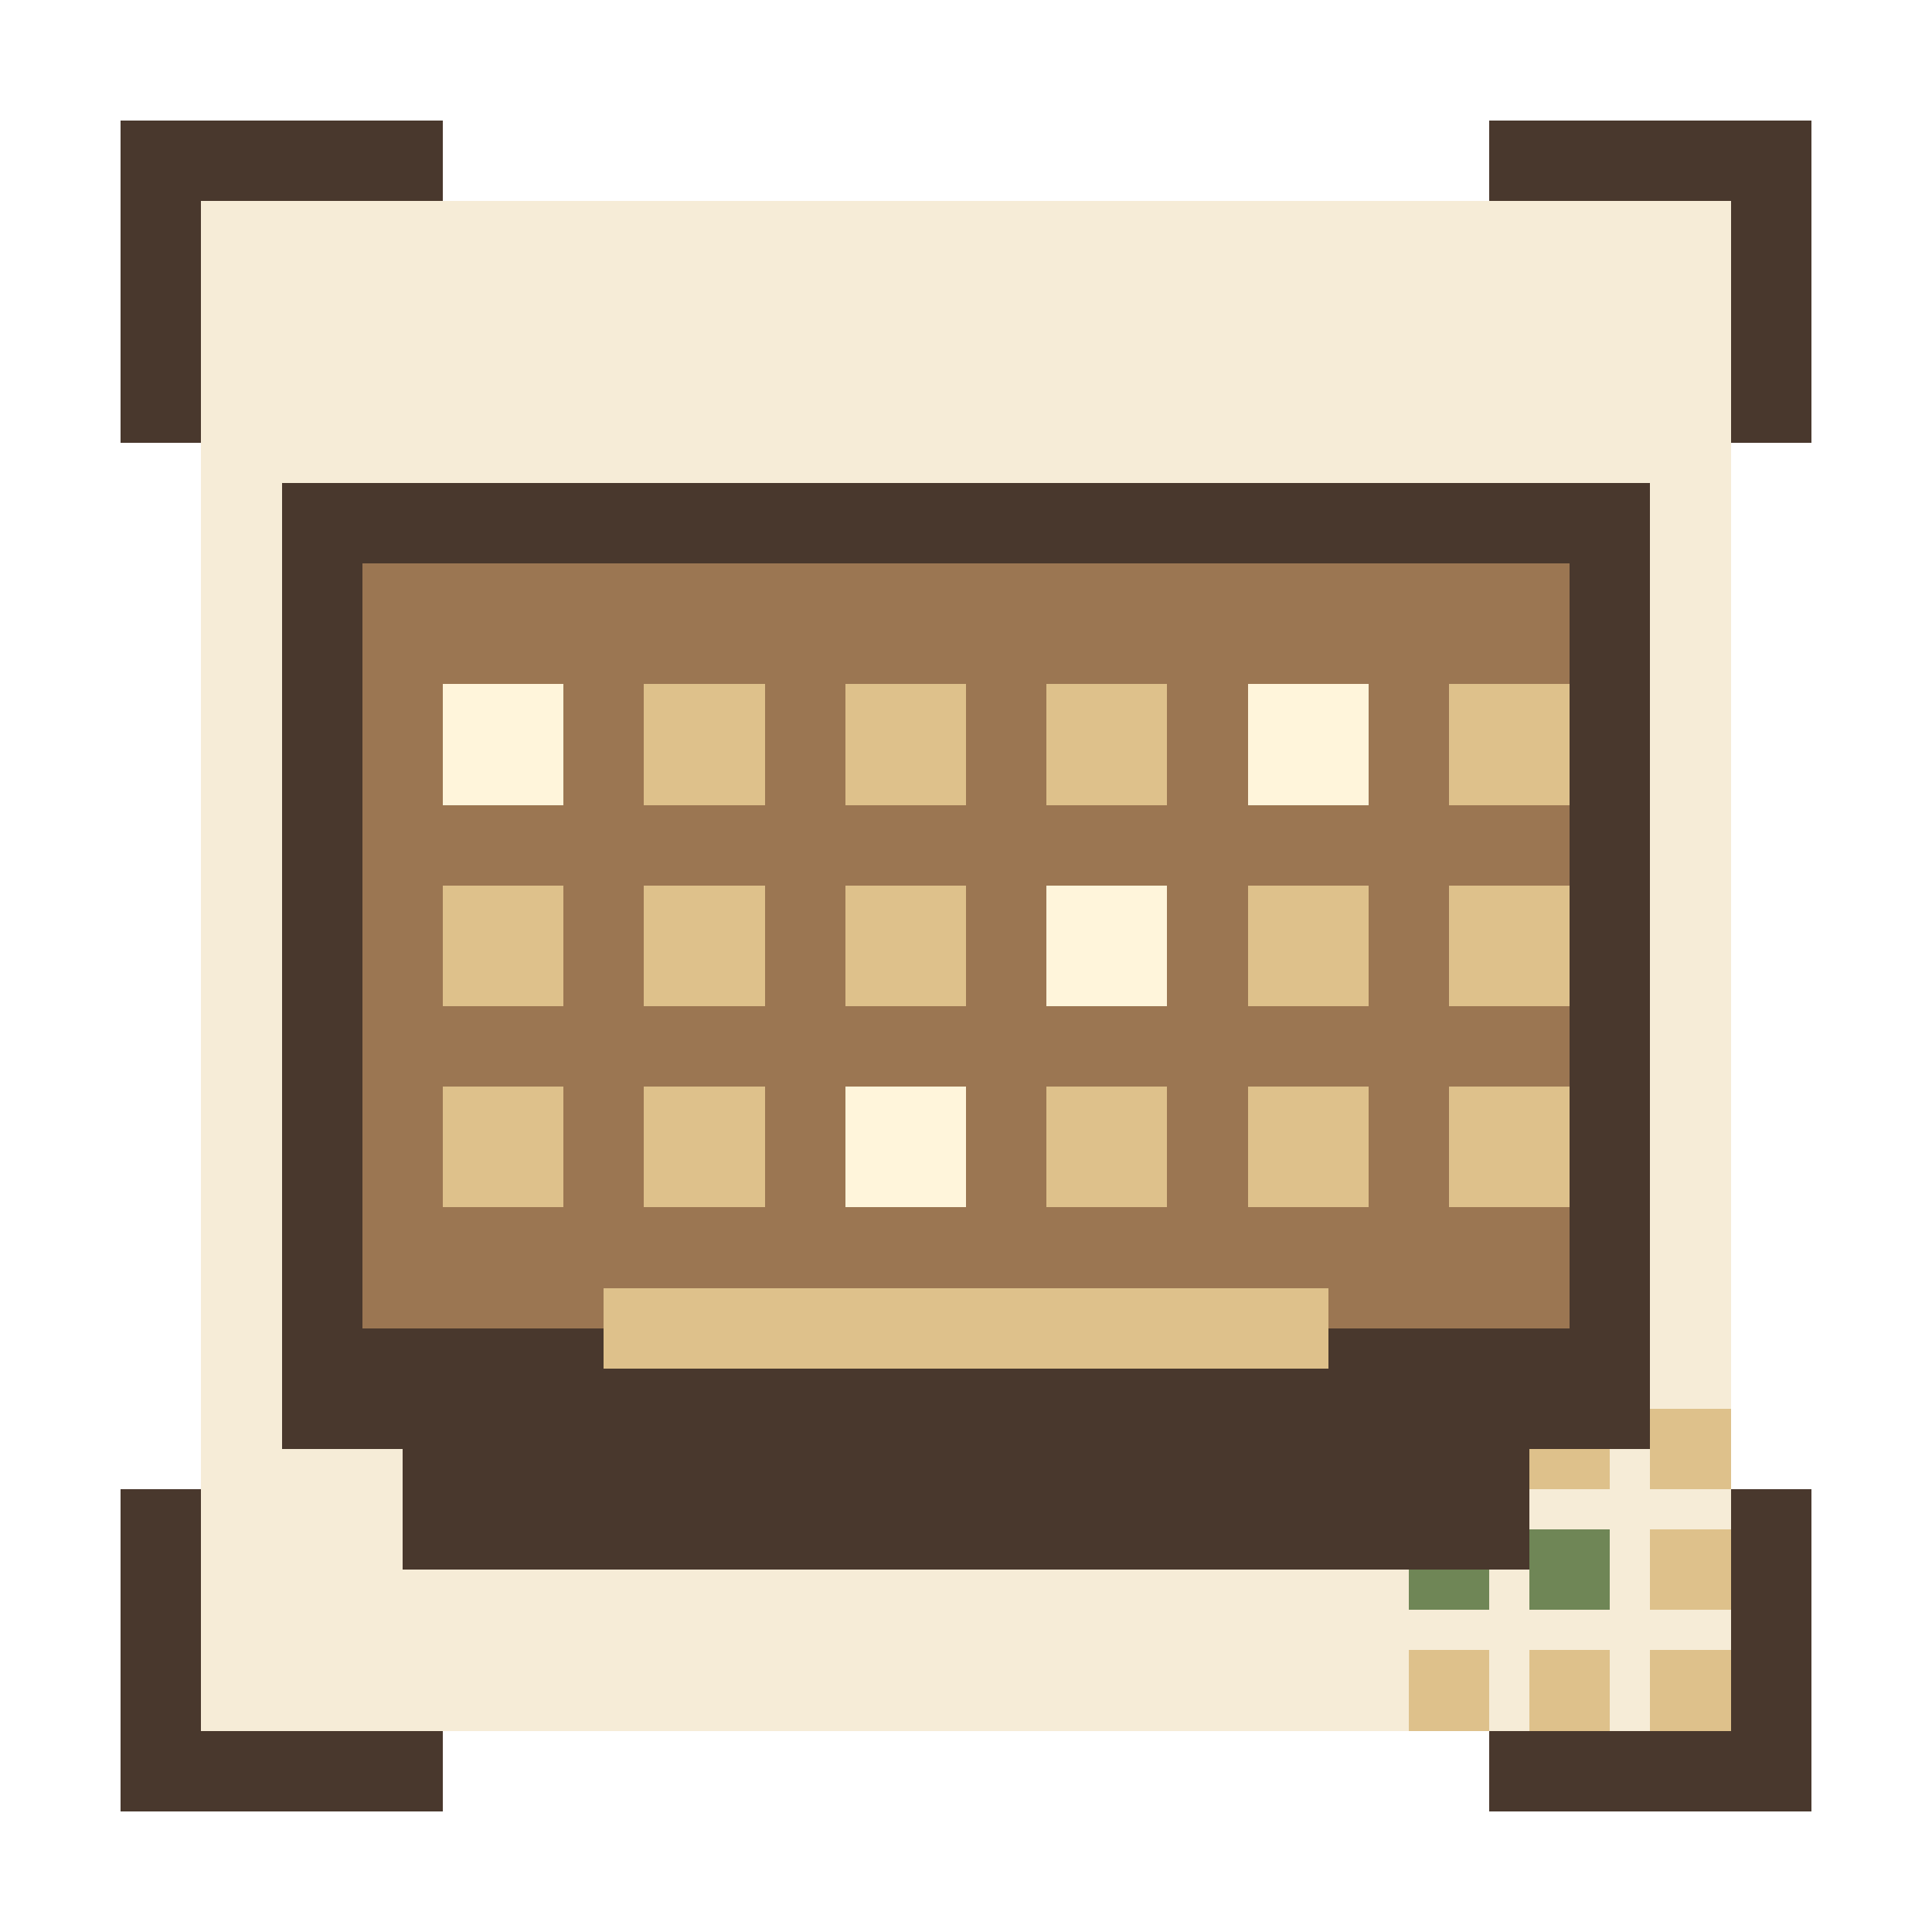
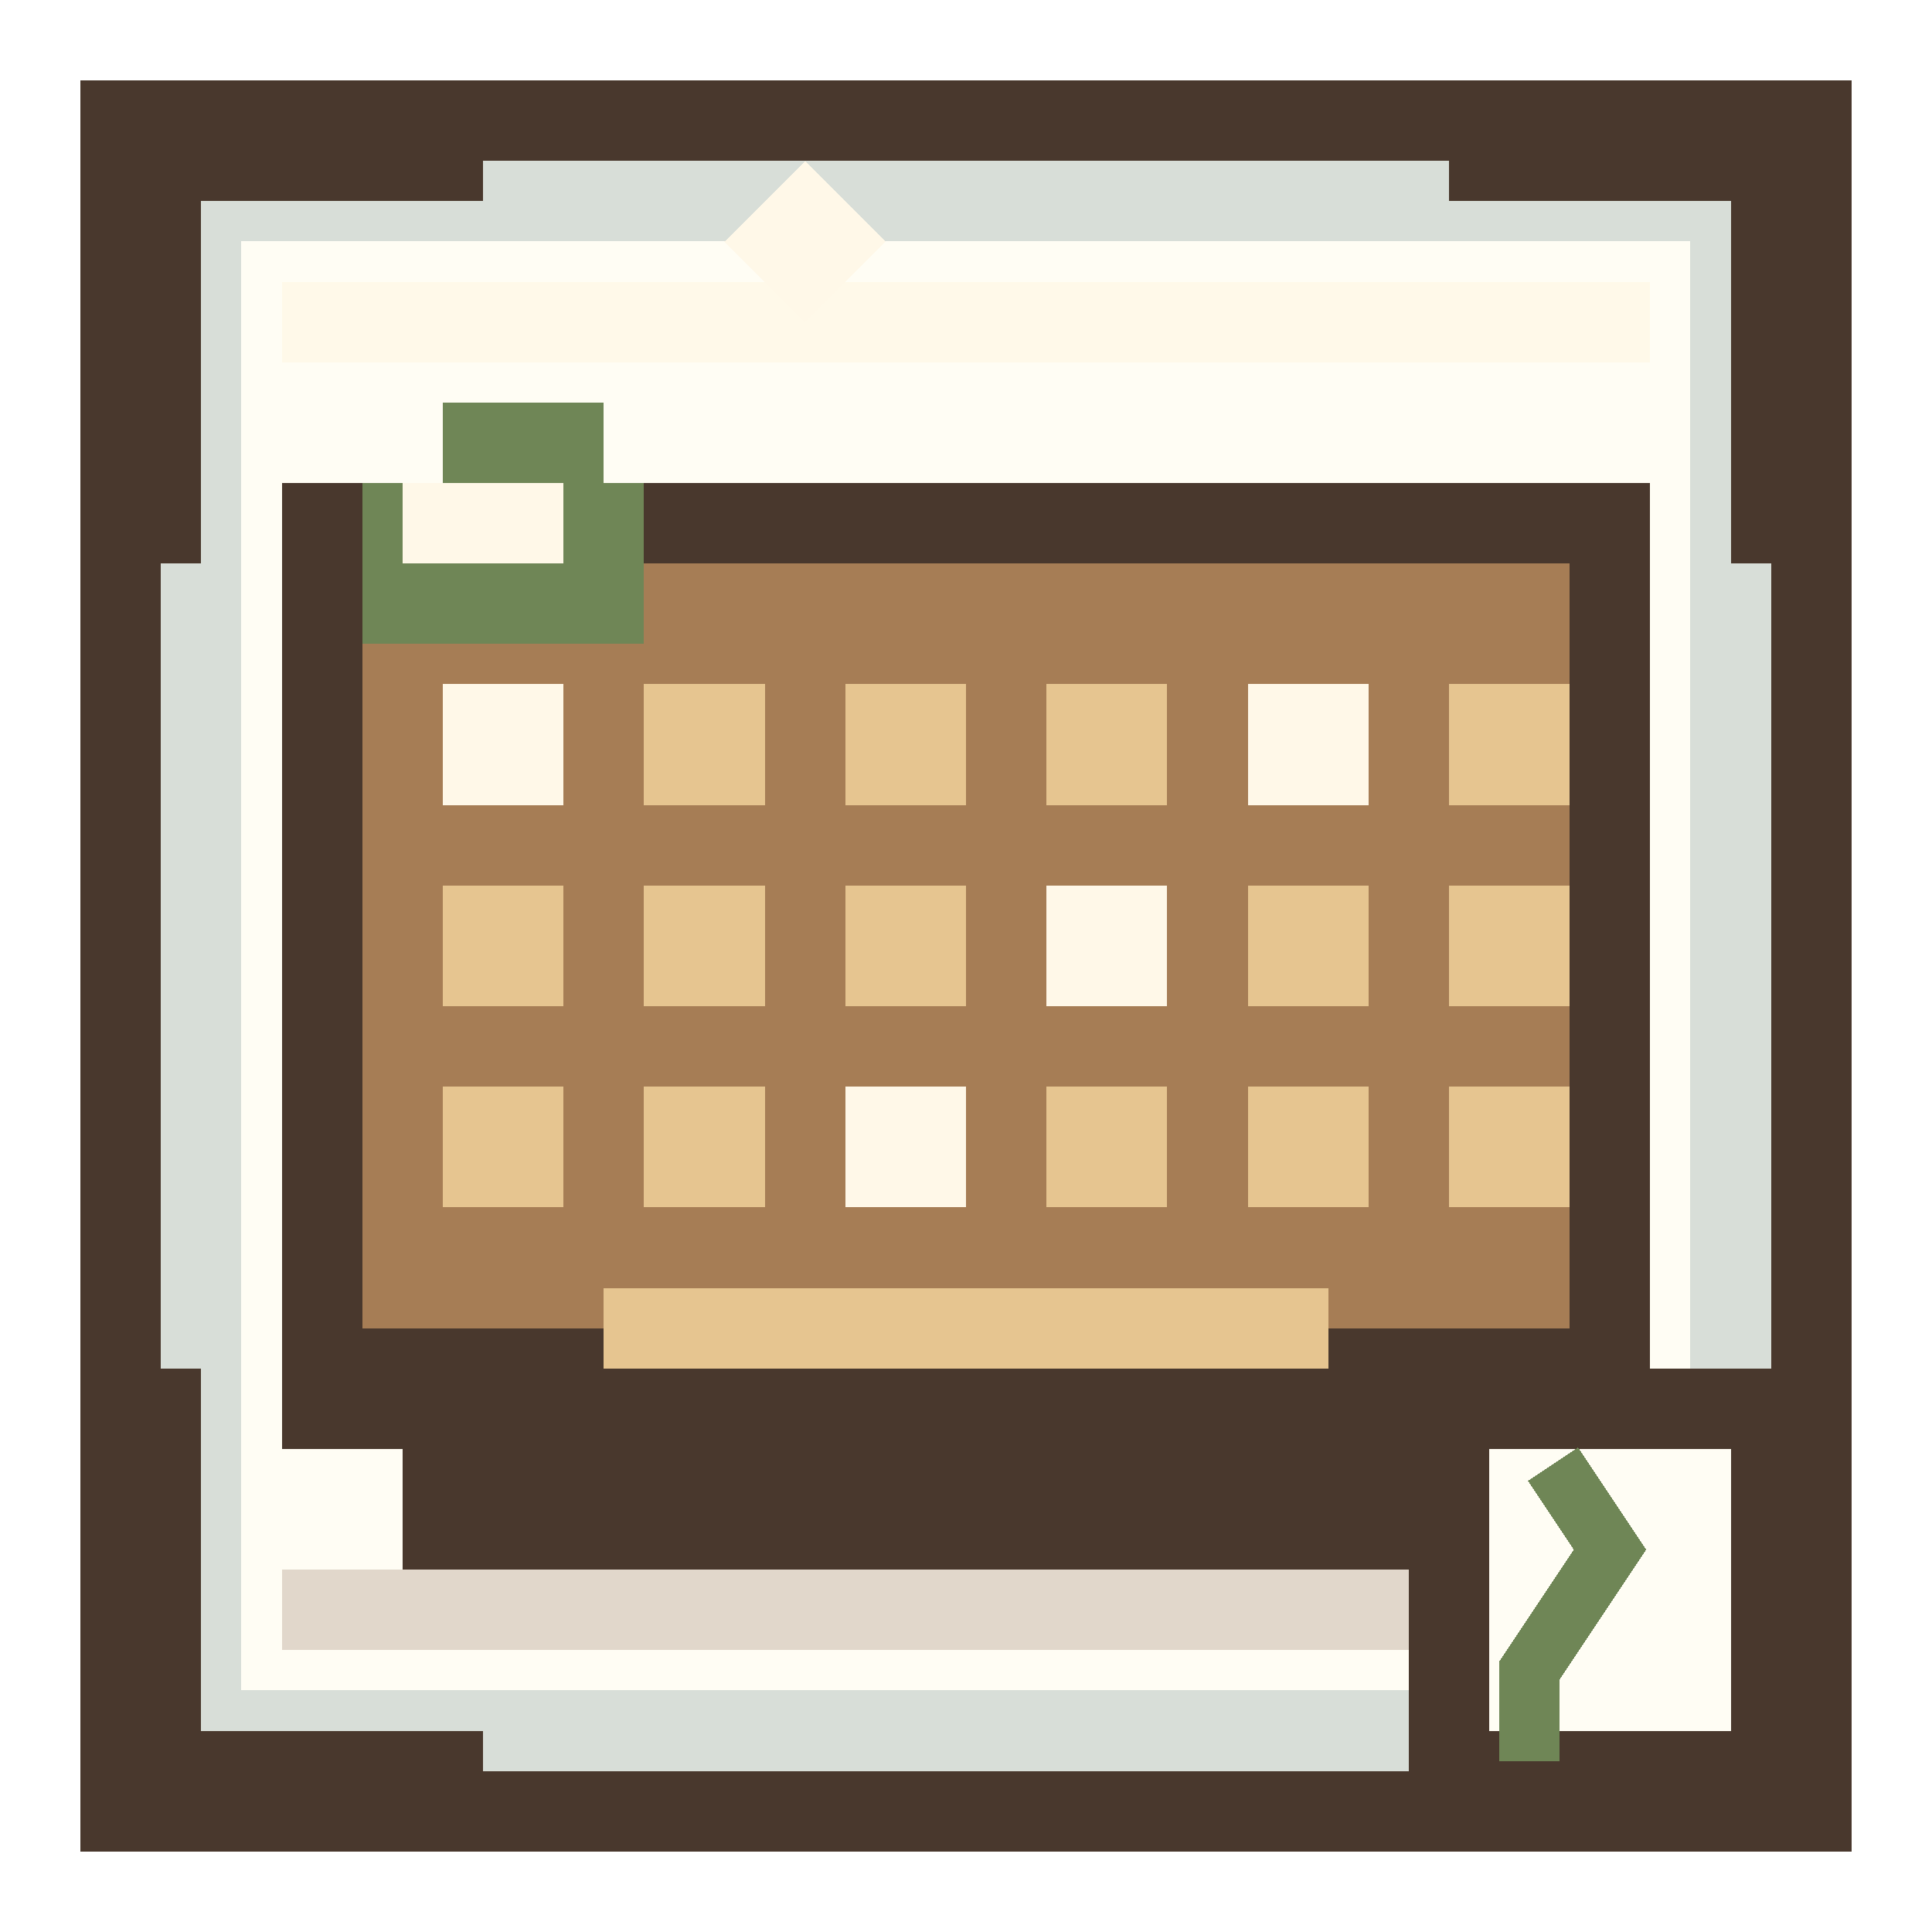
<svg xmlns="http://www.w3.org/2000/svg" viewBox="0 0 48 48" width="48" height="48" role="img" aria-label="구름 키보드" shape-rendering="crispEdges">
-   <rect x="5" y="5" width="38" height="38" fill="#f3e6c9" opacity=".74" />
-   <rect x="3" y="3" width="8" height="2" fill="#49382d" />
-   <rect x="3" y="5" width="2" height="6" fill="#49382d" />
-   <rect x="37" y="3" width="8" height="2" fill="#49382d" />
-   <rect x="43" y="5" width="2" height="6" fill="#49382d" />
-   <rect x="3" y="43" width="8" height="2" fill="#49382d" />
-   <rect x="3" y="37" width="2" height="6" fill="#49382d" />
-   <rect x="37" y="43" width="8" height="2" fill="#49382d" />
-   <rect x="43" y="37" width="2" height="6" fill="#49382d" />
-   <rect x="35" y="35" width="2" height="2" fill="#dec18b" />
-   <rect x="38" y="35" width="2" height="2" fill="#dec18b" />
-   <rect x="41" y="35" width="2" height="2" fill="#dec18b" />
-   <rect x="35" y="38" width="2" height="2" fill="#6f8656" />
-   <rect x="38" y="38" width="2" height="2" fill="#6f8656" />
-   <rect x="41" y="38" width="2" height="2" fill="#dec18b" />
-   <rect x="35" y="41" width="2" height="2" fill="#dec18b" />
-   <rect x="38" y="41" width="2" height="2" fill="#dec18b" />
-   <rect x="41" y="41" width="2" height="2" fill="#dec18b" />
+   <rect x="2" y="2" width="44" height="44" fill="#49382d" />
+   <rect x="4" y="4" width="40" height="40" fill="#d8ded8" />
+   <rect x="6" y="6" width="36" height="36" fill="#fffdf4" />
+   <rect x="2" y="2" width="10" height="3" fill="#49382d" />
+   <rect x="2" y="5" width="3" height="9" fill="#49382d" />
+   <rect x="36" y="2" width="10" height="3" fill="#49382d" />
+   <rect x="43" y="5" width="3" height="9" fill="#49382d" />
+   <rect x="2" y="43" width="10" height="3" fill="#49382d" />
+   <rect x="2" y="34" width="3" height="9" fill="#49382d" />
+   <rect x="36" y="43" width="10" height="3" fill="#49382d" />
+   <rect x="43" y="34" width="3" height="9" fill="#49382d" />
+   <rect x="7" y="7" width="34" height="2" fill="#fff8e8" opacity=".85" />
+   <rect x="7" y="39" width="34" height="2" fill="#76543c" opacity=".22" />
+   <polygon points="20,4 22,6 20,8 18,6" fill="#fff8e8" />
  <g>
    <rect x="7" y="12" width="34" height="24" fill="#49382d" />
-     <rect x="9" y="14" width="30" height="19" fill="#9b7652" />
-     <rect x="11" y="17" width="3" height="3" fill="#fff5db" />
-     <rect x="16" y="17" width="3" height="3" fill="#dec18b" />
-     <rect x="21" y="17" width="3" height="3" fill="#dec18b" />
-     <rect x="26" y="17" width="3" height="3" fill="#dec18b" />
-     <rect x="31" y="17" width="3" height="3" fill="#fff5db" />
-     <rect x="36" y="17" width="3" height="3" fill="#dec18b" />
-     <rect x="11" y="22" width="3" height="3" fill="#dec18b" />
-     <rect x="16" y="22" width="3" height="3" fill="#dec18b" />
-     <rect x="21" y="22" width="3" height="3" fill="#dec18b" />
-     <rect x="26" y="22" width="3" height="3" fill="#fff5db" />
-     <rect x="31" y="22" width="3" height="3" fill="#dec18b" />
-     <rect x="36" y="22" width="3" height="3" fill="#dec18b" />
-     <rect x="11" y="27" width="3" height="3" fill="#dec18b" />
-     <rect x="16" y="27" width="3" height="3" fill="#dec18b" />
-     <rect x="21" y="27" width="3" height="3" fill="#fff5db" />
-     <rect x="26" y="27" width="3" height="3" fill="#dec18b" />
-     <rect x="31" y="27" width="3" height="3" fill="#dec18b" />
-     <rect x="36" y="27" width="3" height="3" fill="#dec18b" />
-     <rect x="15" y="32" width="18" height="2" fill="#dec18b" />
+     <rect x="9" y="14" width="30" height="19" fill="#a67d55" />
+     <rect x="11" y="17" width="3" height="3" fill="#fff8e8" />
+     <rect x="16" y="17" width="3" height="3" fill="#e6c590" />
+     <rect x="21" y="17" width="3" height="3" fill="#e6c590" />
+     <rect x="26" y="17" width="3" height="3" fill="#e6c590" />
+     <rect x="31" y="17" width="3" height="3" fill="#fff8e8" />
+     <rect x="36" y="17" width="3" height="3" fill="#e6c590" />
+     <rect x="11" y="22" width="3" height="3" fill="#e6c590" />
+     <rect x="16" y="22" width="3" height="3" fill="#e6c590" />
+     <rect x="21" y="22" width="3" height="3" fill="#e6c590" />
+     <rect x="26" y="22" width="3" height="3" fill="#fff8e8" />
+     <rect x="31" y="22" width="3" height="3" fill="#e6c590" />
+     <rect x="36" y="22" width="3" height="3" fill="#e6c590" />
+     <rect x="11" y="27" width="3" height="3" fill="#e6c590" />
+     <rect x="16" y="27" width="3" height="3" fill="#e6c590" />
+     <rect x="21" y="27" width="3" height="3" fill="#fff8e8" />
+     <rect x="26" y="27" width="3" height="3" fill="#e6c590" />
+     <rect x="31" y="27" width="3" height="3" fill="#e6c590" />
+     <rect x="36" y="27" width="3" height="3" fill="#e6c590" />
+     <rect x="15" y="32" width="18" height="2" fill="#e6c590" />
    <rect x="10" y="36" width="28" height="3" fill="#49382d" />
  </g>
+   <rect x="9" y="12" width="7" height="4" fill="#6f8656" />
+   <rect x="11" y="10" width="4" height="6" fill="#6f8656" />
+   <rect x="10" y="12" width="4" height="2" fill="#fff8e8" />
+   <rect x="35" y="34" width="10" height="11" fill="#49382d" />
+   <rect x="37" y="36" width="6" height="7" fill="#fffdf4" />
+   <path d="M39,37L40,38.5L39,40L38,41.5L38,43" fill="none" stroke="#6f8656" stroke-width="1.5" stroke-linecap="square" stroke-linejoin="miter" />
</svg>
